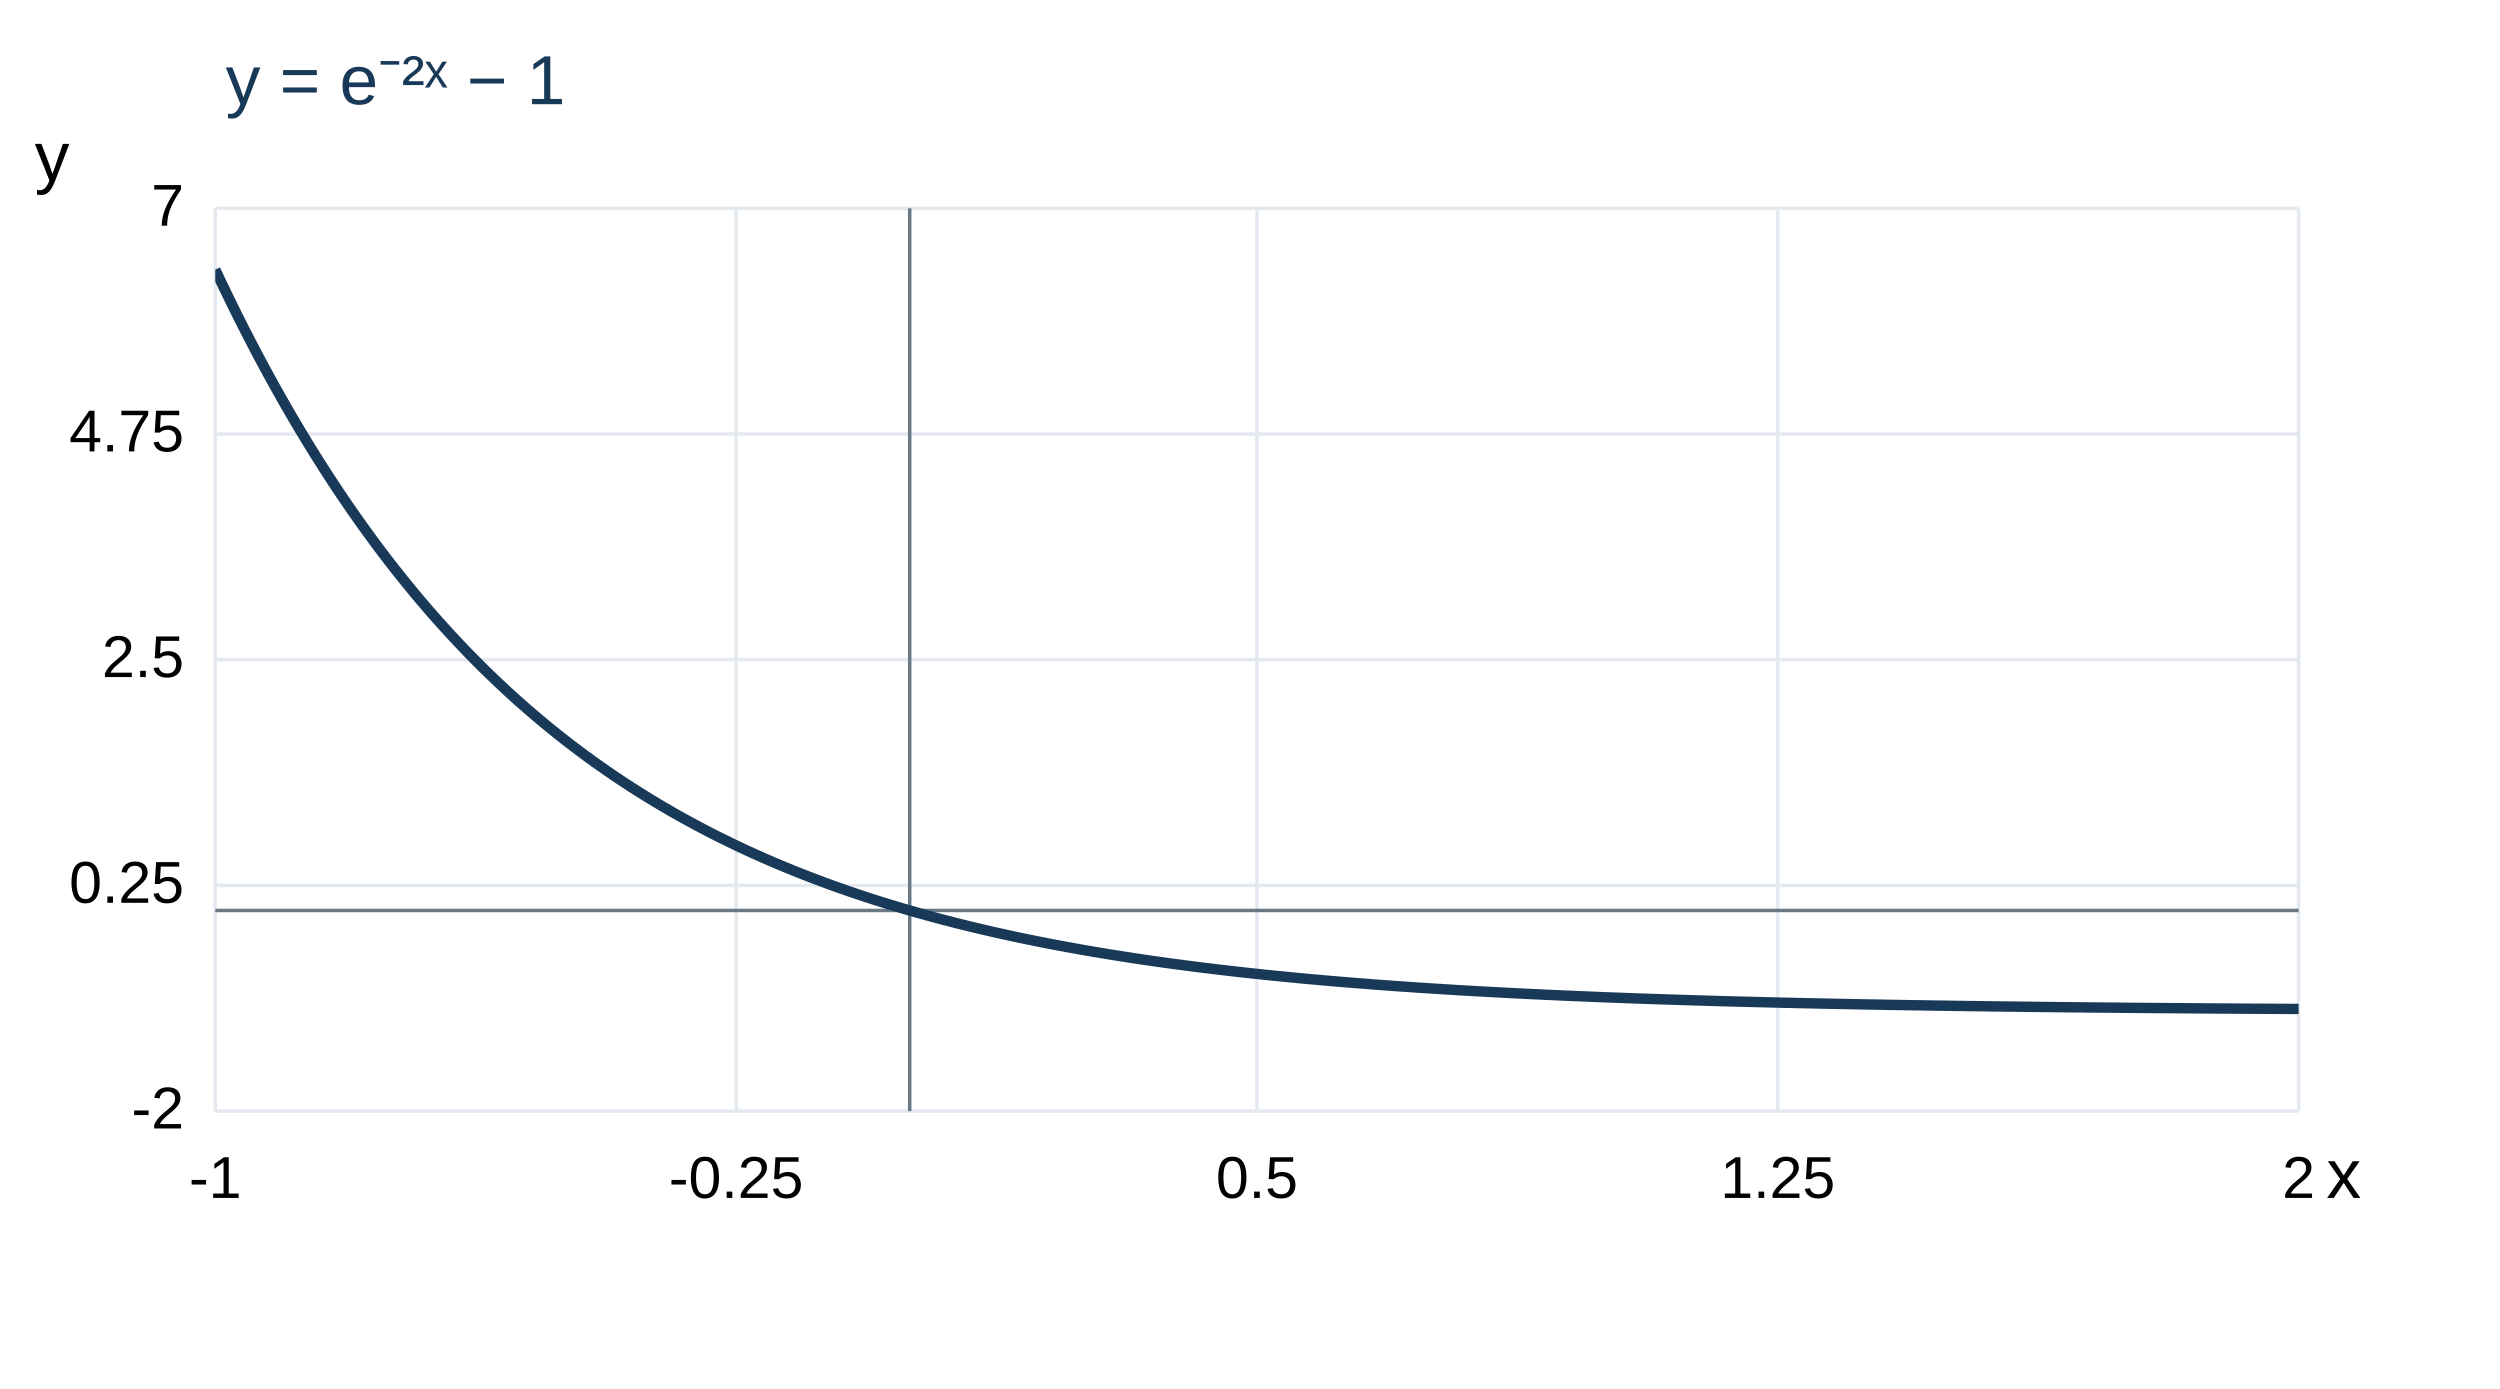
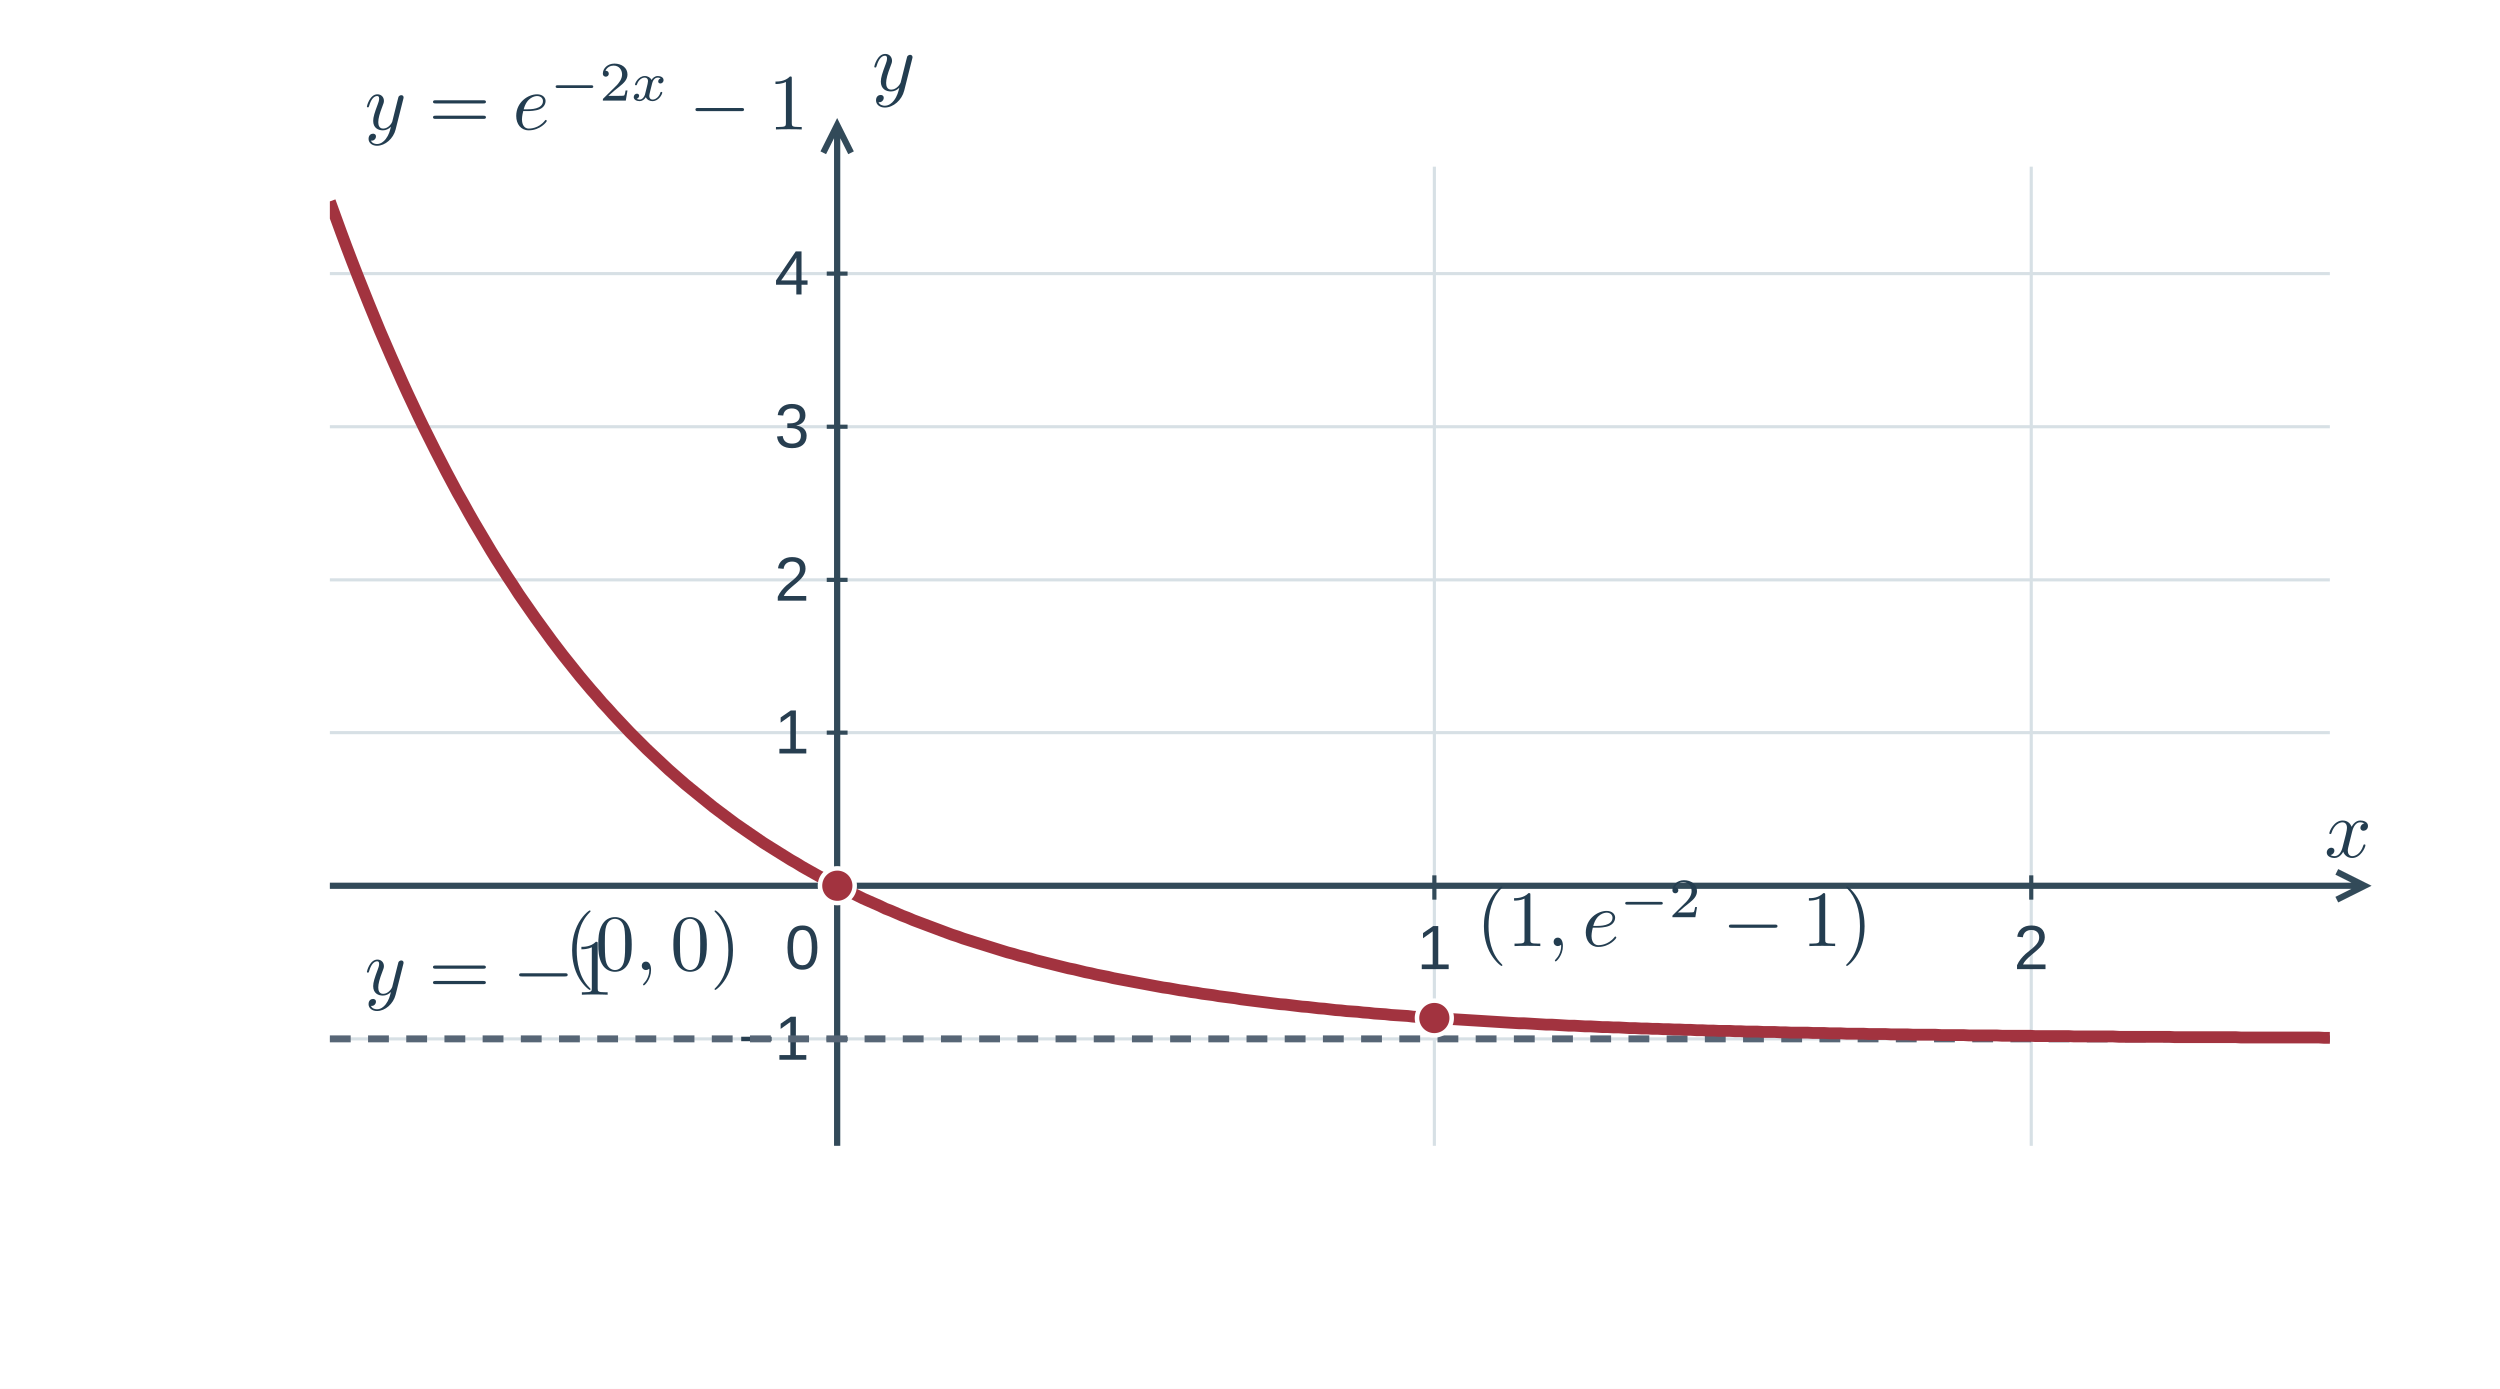
- <svg xmlns="http://www.w3.org/2000/svg" viewBox="0 0 720 400">
+ <svg xmlns="http://www.w3.org/2000/svg" xmlns:xlink="http://www.w3.org/1999/xlink" viewBox="0 0 720 400" role="img">
  <rect width="720" height="400" fill="white" />
  <defs>
    <clipPath id="plot">
-       <rect x="62" y="60" width="600" height="260" />
+       <rect x="95" y="48" width="576" height="282" />
    </clipPath>
  </defs>
-   <path d="M62.0 60 V320 M62 320.0 H662" stroke="#e4e9ef" />
-   <text x="62.0" y="345" text-anchor="middle" font-family="Arial" font-size="17">-1</text>
-   <text x="53" y="325.0" text-anchor="end" font-family="Arial" font-size="17">-2</text>
-   <path d="M212.0 60 V320 M62 255.0 H662" stroke="#e4e9ef" />
-   <text x="212.0" y="345" text-anchor="middle" font-family="Arial" font-size="17">-0.25</text>
-   <text x="53" y="260.0" text-anchor="end" font-family="Arial" font-size="17">0.25</text>
-   <path d="M362.0 60 V320 M62 190.0 H662" stroke="#e4e9ef" />
-   <text x="362.0" y="345" text-anchor="middle" font-family="Arial" font-size="17">0.5</text>
-   <text x="53" y="195.0" text-anchor="end" font-family="Arial" font-size="17">2.5</text>
-   <path d="M512.0 60 V320 M62 125.0 H662" stroke="#e4e9ef" />
-   <text x="512.0" y="345" text-anchor="middle" font-family="Arial" font-size="17">1.25</text>
-   <text x="53" y="130.0" text-anchor="end" font-family="Arial" font-size="17">4.75</text>
-   <path d="M662.0 60 V320 M62 60.0 H662" stroke="#e4e9ef" />
-   <text x="662.0" y="345" text-anchor="middle" font-family="Arial" font-size="17">2</text>
-   <text x="53" y="65.0" text-anchor="end" font-family="Arial" font-size="17">7</text>
+   <path d="M241.1 48V330" stroke="#d7e0e5" stroke-width="0.9" fill="none" />
+   <path d="M413.1 48V330" stroke="#d7e0e5" stroke-width="0.9" fill="none" />
+   <path d="M585.0 48V330" stroke="#d7e0e5" stroke-width="0.9" fill="none" />
+   <path d="M95 299.2H671" stroke="#d7e0e5" stroke-width="0.9" fill="none" />
+   <path d="M95 255.1H671" stroke="#d7e0e5" stroke-width="0.9" fill="none" />
+   <path d="M95 211.0H671" stroke="#d7e0e5" stroke-width="0.9" fill="none" />
+   <path d="M95 167.0H671" stroke="#d7e0e5" stroke-width="0.9" fill="none" />
+   <path d="M95 122.9H671" stroke="#d7e0e5" stroke-width="0.9" fill="none" />
+   <path d="M95 78.8H671" stroke="#d7e0e5" stroke-width="0.9" fill="none" />
+   <path d="M95 255.1H681m-8 -4 8 4 -8 4M241.1 330V36m-4 8 4 -8 4 8" stroke="#324a59" stroke-width="1.8" fill="none" />
+   <path d="M241.1 252.1v7" stroke="#324a59" stroke-width="1.2" fill="none" />
+   <text x="231.1" y="279.1" text-anchor="middle" font-family="Arial, sans-serif" font-size="18" fill="#273e50">0</text>
+   <path d="M413.1 252.1v7" stroke="#324a59" stroke-width="1.2" fill="none" />
+   <text x="413.1" y="279.1" text-anchor="middle" font-family="Arial, sans-serif" font-size="18" fill="#273e50">1</text>
+   <path d="M585.0 252.1v7" stroke="#324a59" stroke-width="1.2" fill="none" />
+   <text x="585.0" y="279.1" text-anchor="middle" font-family="Arial, sans-serif" font-size="18" fill="#273e50">2</text>
+   <path d="M238.1 299.2h6" stroke="#324a59" stroke-width="1.2" fill="none" />
+   <text x="233.1" y="305.2" text-anchor="end" font-family="Arial, sans-serif" font-size="18" fill="#273e50">−1</text>
+   <path d="M238.1 211.0h6" stroke="#324a59" stroke-width="1.2" fill="none" />
+   <text x="233.1" y="217.0" text-anchor="end" font-family="Arial, sans-serif" font-size="18" fill="#273e50">1</text>
+   <path d="M238.1 167.0h6" stroke="#324a59" stroke-width="1.2" fill="none" />
+   <text x="233.1" y="173.0" text-anchor="end" font-family="Arial, sans-serif" font-size="18" fill="#273e50">2</text>
+   <path d="M238.1 122.9h6" stroke="#324a59" stroke-width="1.2" fill="none" />
+   <text x="233.1" y="128.9" text-anchor="end" font-family="Arial, sans-serif" font-size="18" fill="#273e50">3</text>
+   <path d="M238.1 78.8h6" stroke="#324a59" stroke-width="1.2" fill="none" />
+   <text x="233.1" y="84.8" text-anchor="end" font-family="Arial, sans-serif" font-size="18" fill="#273e50">4</text>
+   <svg x="669.4" y="236.3" width="12.6" height="10.8" viewBox="76.712 58.361 5.25 4.513" fill="#233d50">
+     <defs>
+       <path id="m30-g2-120" d="M3.328-3.009C3.387-3.268 3.616-4.184 4.314-4.184C4.364-4.184 4.603-4.184 4.812-4.055C4.533-4.005 4.334-3.756 4.334-3.517C4.334-3.357 4.443-3.168 4.712-3.168C4.932-3.168 5.25-3.347 5.25-3.746C5.25-4.264 4.663-4.403 4.324-4.403C3.746-4.403 3.397-3.875 3.278-3.646C3.029-4.304 2.491-4.403 2.202-4.403C1.166-4.403 .598-3.118 .598-2.869C.598-2.77 .697-2.77 .717-2.77C.797-2.77 .827-2.79 .847-2.879C1.186-3.935 1.843-4.184 2.182-4.184C2.371-4.184 2.72-4.095 2.72-3.517C2.72-3.208 2.55-2.54 2.182-1.146C2.022-.528 1.674-.11 1.235-.11C1.176-.11 .946-.11 .737-.239C.986-.289 1.205-.498 1.205-.777C1.205-1.046 .986-1.126 .837-1.126C.538-1.126 .289-.867 .289-.548C.289-.09 .787 .11 1.225 .11C1.883 .11 2.242-.588 2.271-.648C2.391-.279 2.75 .11 3.347 .11C4.374 .11 4.941-1.176 4.941-1.425C4.941-1.524 4.852-1.524 4.822-1.524C4.732-1.524 4.712-1.484 4.692-1.415C4.364-.349 3.686-.11 3.367-.11C2.979-.11 2.819-.428 2.819-.767C2.819-.986 2.879-1.205 2.989-1.644L3.328-3.009Z" />
+     </defs>
+     <g id="m30-page1">
+       <use x="76.712" y="62.765" xlink:href="#m30-g2-120" />
+     </g>
+   </svg>
+   <svg x="251.1" y="15.5" width="11.7" height="15.5" viewBox="76.712 58.361 4.882 6.446" fill="#233d50">
+     <defs>
+       <path id="m31-g2-121" d="M4.842-3.796C4.882-3.935 4.882-3.955 4.882-4.025C4.882-4.204 4.742-4.294 4.593-4.294C4.493-4.294 4.334-4.234 4.244-4.085C4.224-4.035 4.144-3.726 4.105-3.547C4.035-3.288 3.965-3.019 3.905-2.75L3.457-.956C3.417-.807 2.989-.11 2.331-.11C1.823-.11 1.714-.548 1.714-.917C1.714-1.375 1.883-1.993 2.222-2.869C2.381-3.278 2.421-3.387 2.421-3.587C2.421-4.035 2.102-4.403 1.604-4.403C.658-4.403 .289-2.959 .289-2.869C.289-2.77 .389-2.77 .408-2.77C.508-2.77 .518-2.79 .568-2.949C.837-3.885 1.235-4.184 1.574-4.184C1.654-4.184 1.823-4.184 1.823-3.866C1.823-3.616 1.724-3.357 1.654-3.168C1.255-2.112 1.076-1.544 1.076-1.076C1.076-.189 1.704 .11 2.291 .11C2.68 .11 3.019-.06 3.298-.339C3.168 .179 3.049 .667 2.65 1.196C2.391 1.534 2.012 1.823 1.554 1.823C1.415 1.823 .966 1.793 .797 1.405C.956 1.405 1.086 1.405 1.225 1.285C1.325 1.196 1.425 1.066 1.425 .877C1.425 .568 1.156 .528 1.056 .528C.827 .528 .498 .687 .498 1.176C.498 1.674 .936 2.042 1.554 2.042C2.58 2.042 3.606 1.136 3.885 .01L4.842-3.796Z" />
+     </defs>
+     <g id="m31-page2">
+       <use x="76.712" y="62.765" xlink:href="#m31-g2-121" />
+     </g>
+   </svg>
  <g clip-path="url(#plot)">
-     <path d="M62 262.222 H662 M262.0 320 V60" stroke="#687985" />
-     <polyline points="62.00,77.65 63.20,80.20 64.40,82.71 65.60,85.20 66.80,87.65 68.00,90.08 69.20,92.48 70.40,94.85 71.60,97.19 72.80,99.50 74.00,101.79 75.20,104.05 76.40,106.28 77.60,108.48 78.80,110.66 80.00,112.81 81.20,114.94 82.40,117.04 83.60,119.12 84.80,121.17 86.00,123.20 87.20,125.20 88.40,127.18 89.60,129.13 90.80,131.07 92.00,132.97 93.20,134.86 94.40,136.72 95.60,138.57 96.80,140.39 98.00,142.18 99.20,143.96 100.40,145.72 101.60,147.45 102.80,149.16 104.00,150.86 105.20,152.53 106.40,154.18 107.60,155.82 108.80,157.43 110.00,159.02 111.20,160.60 112.40,162.16 113.60,163.70 114.80,165.21 116.00,166.72 117.20,168.20 118.40,169.67 119.60,171.12 120.80,172.55 122.00,173.96 123.20,175.36 124.40,176.74 125.60,178.10 126.80,179.45 128.00,180.78 129.20,182.10 130.40,183.40 131.60,184.68 132.80,185.95 134.00,187.21 135.20,188.45 136.40,189.67 137.60,190.88 138.80,192.08 140.00,193.26 141.20,194.43 142.40,195.58 143.60,196.72 144.80,197.84 146.00,198.96 147.20,200.06 148.40,201.14 149.60,202.22 150.80,203.28 152.00,204.32 153.20,205.36 154.40,206.38 155.60,207.39 156.80,208.39 158.00,209.38 159.20,210.35 160.40,211.32 161.60,212.27 162.80,213.21 164.00,214.14 165.20,215.06 166.40,215.96 167.60,216.86 168.80,217.75 170.00,218.62 171.20,219.49 172.40,220.34 173.60,221.18 174.80,222.02 176.00,222.84 177.20,223.66 178.40,224.46 179.60,225.26 180.80,226.04 182.00,226.82 183.20,227.58 184.40,228.34 185.60,229.09 186.80,229.83 188.00,230.56 189.20,231.28 190.40,232.00 191.60,232.70 192.80,233.40 194.00,234.09 195.20,234.77 196.40,235.44 197.60,236.10 198.80,236.76 200.00,237.41 201.20,238.05 202.40,238.68 203.60,239.31 204.80,239.93 206.00,240.54 207.20,241.14 208.40,241.74 209.60,242.32 210.80,242.91 212.00,243.48 213.20,244.05 214.40,244.61 215.60,245.17 216.80,245.71 218.00,246.26 219.20,246.79 220.40,247.32 221.60,247.84 222.80,248.36 224.00,248.87 225.20,249.37 226.40,249.87 227.60,250.36 228.80,250.85 230.00,251.33 231.20,251.80 232.40,252.27 233.60,252.73 234.80,253.19 236.00,253.64 237.20,254.09 238.40,254.53 239.60,254.97 240.80,255.40 242.00,255.83 243.20,256.25 244.40,256.66 245.60,257.07 246.80,257.48 248.00,257.88 249.20,258.28 250.40,258.67 251.60,259.06 252.80,259.44 254.00,259.82 255.20,260.19 256.40,260.56 257.60,260.92 258.80,261.28 260.00,261.64 261.20,261.99 262.40,262.34 263.60,262.68 264.80,263.02 266.00,263.35 267.20,263.69 268.40,264.01 269.60,264.34 270.80,264.66 272.00,264.97 273.20,265.28 274.40,265.59 275.60,265.90 276.80,266.20 278.00,266.49 279.20,266.79 280.40,267.08 281.60,267.36 282.80,267.65 284.00,267.93 285.20,268.20 286.40,268.48 287.60,268.75 288.80,269.01 290.00,269.28 291.20,269.54 292.40,269.80 293.60,270.05 294.80,270.30 296.00,270.55 297.20,270.79 298.40,271.04 299.60,271.28 300.80,271.51 302.00,271.75 303.20,271.98 304.40,272.21 305.60,272.43 306.80,272.65 308.00,272.87 309.20,273.09 310.40,273.31 311.60,273.52 312.80,273.73 314.00,273.94 315.20,274.14 316.40,274.34 317.60,274.54 318.80,274.74 320.00,274.94 321.20,275.13 322.40,275.32 323.60,275.51 324.80,275.69 326.00,275.88 327.20,276.06 328.40,276.24 329.60,276.42 330.80,276.59 332.00,276.77 333.20,276.94 334.40,277.11 335.60,277.27 336.80,277.44 338.00,277.60 339.20,277.76 340.40,277.92 341.60,278.08 342.80,278.23 344.00,278.39 345.20,278.54 346.40,278.69 347.60,278.84 348.80,278.98 350.00,279.13 351.20,279.27 352.40,279.41 353.60,279.55 354.80,279.69 356.00,279.83 357.20,279.96 358.40,280.09 359.60,280.23 360.80,280.36 362.00,280.48 363.20,280.61 364.40,280.74 365.60,280.86 366.80,280.98 368.00,281.10 369.20,281.22 370.40,281.34 371.60,281.46 372.80,281.57 374.00,281.69 375.20,281.80 376.40,281.91 377.60,282.02 378.80,282.13 380.00,282.23 381.20,282.34 382.40,282.44 383.60,282.55 384.80,282.65 386.00,282.75 387.20,282.85 388.40,282.95 389.60,283.05 390.80,283.14 392.00,283.24 393.20,283.33 394.40,283.42 395.60,283.52 396.80,283.61 398.00,283.70 399.20,283.78 400.40,283.87 401.60,283.96 402.80,284.04 404.00,284.13 405.20,284.21 406.40,284.29 407.60,284.38 408.80,284.46 410.00,284.53 411.20,284.61 412.40,284.69 413.60,284.77 414.80,284.84 416.00,284.92 417.20,284.99 418.40,285.06 419.60,285.14 420.80,285.21 422.00,285.28 423.20,285.35 424.40,285.42 425.60,285.48 426.80,285.55 428.00,285.62 429.20,285.68 430.40,285.75 431.60,285.81 432.80,285.88 434.00,285.94 435.20,286.00 436.40,286.06 437.60,286.12 438.80,286.18 440.00,286.24 441.20,286.30 442.40,286.35 443.60,286.41 444.80,286.47 446.00,286.52 447.20,286.58 448.40,286.63 449.60,286.69 450.80,286.74 452.00,286.79 453.20,286.84 454.40,286.89 455.60,286.94 456.80,286.99 458.00,287.04 459.20,287.09 460.40,287.14 461.60,287.19 462.80,287.23 464.00,287.28 465.20,287.32 466.40,287.37 467.60,287.41 468.80,287.46 470.00,287.50 471.20,287.55 472.40,287.59 473.60,287.63 474.80,287.67 476.00,287.71 477.20,287.75 478.40,287.79 479.60,287.83 480.80,287.87 482.00,287.91 483.20,287.95 484.40,287.99 485.60,288.02 486.80,288.06 488.00,288.10 489.20,288.13 490.40,288.17 491.60,288.20 492.80,288.24 494.00,288.27 495.20,288.31 496.40,288.34 497.60,288.37 498.80,288.41 500.00,288.44 501.20,288.47 502.40,288.50 503.60,288.53 504.80,288.56 506.00,288.59 507.20,288.62 508.40,288.65 509.60,288.68 510.80,288.71 512.00,288.74 513.20,288.77 514.40,288.80 515.60,288.82 516.80,288.85 518.00,288.88 519.20,288.90 520.40,288.93 521.60,288.96 522.80,288.98 524.00,289.01 525.20,289.03 526.40,289.06 527.60,289.08 528.80,289.11 530.00,289.13 531.20,289.15 532.40,289.18 533.60,289.20 534.80,289.22 536.00,289.25 537.20,289.27 538.40,289.29 539.60,289.31 540.80,289.33 542.00,289.35 543.20,289.38 544.40,289.40 545.60,289.42 546.80,289.44 548.00,289.46 549.20,289.48 550.40,289.50 551.60,289.52 552.80,289.53 554.00,289.55 555.20,289.57 556.40,289.59 557.60,289.61 558.80,289.63 560.00,289.64 561.20,289.66 562.40,289.68 563.60,289.70 564.80,289.71 566.00,289.73 567.20,289.75 568.40,289.76 569.60,289.78 570.80,289.79 572.00,289.81 573.20,289.83 574.40,289.84 575.60,289.86 576.80,289.87 578.00,289.89 579.20,289.90 580.40,289.91 581.60,289.93 582.80,289.94 584.00,289.96 585.20,289.97 586.40,289.98 587.60,290.00 588.80,290.01 590.00,290.02 591.20,290.04 592.40,290.05 593.60,290.06 594.80,290.08 596.00,290.09 597.20,290.10 598.40,290.11 599.60,290.12 600.80,290.14 602.00,290.15 603.20,290.16 604.40,290.17 605.60,290.18 606.80,290.19 608.00,290.20 609.20,290.21 610.40,290.22 611.60,290.24 612.80,290.25 614.00,290.26 615.20,290.27 616.40,290.28 617.60,290.29 618.80,290.30 620.00,290.31 621.20,290.32 622.40,290.32 623.60,290.33 624.80,290.34 626.00,290.35 627.20,290.36 628.40,290.37 629.60,290.38 630.80,290.39 632.00,290.40 633.20,290.41 634.40,290.41 635.60,290.42 636.80,290.43 638.00,290.44 639.20,290.45 640.40,290.45 641.60,290.46 642.80,290.47 644.00,290.48 645.20,290.49 646.40,290.49 647.60,290.50 648.80,290.51 650.00,290.51 651.20,290.52 652.40,290.53 653.60,290.54 654.80,290.54 656.00,290.55 657.20,290.56 658.40,290.56 659.60,290.57 660.80,290.58 662.00,290.58" fill="none" stroke="#183957" stroke-width="3" />
+     <path d="M95 299.2H671" stroke="#576676" stroke-width="2" fill="none" stroke-dasharray="6 5" />
+     <path d="M95.0 58.0 L96.6 62.4 L98.2 66.8 L99.8 71.1 L101.4 75.3 L103.0 79.4 L104.6 83.4 L106.2 87.4 L107.8 91.3 L109.4 95.2 L111.0 98.9 L112.6 102.6 L114.2 106.2 L115.8 109.8 L117.4 113.3 L119.0 116.7 L120.6 120.1 L122.2 123.4 L123.8 126.6 L125.4 129.8 L127.0 132.9 L128.6 136.0 L130.2 139.0 L131.8 142.0 L133.4 144.8 L135.0 147.7 L136.6 150.5 L138.2 153.2 L139.8 155.9 L141.4 158.6 L143.0 161.2 L144.6 163.7 L146.2 166.2 L147.8 168.6 L149.4 171.1 L151.0 173.4 L152.6 175.7 L154.2 178.0 L155.8 180.2 L157.4 182.4 L159.0 184.6 L160.6 186.7 L162.2 188.8 L163.8 190.8 L165.4 192.8 L167.0 194.8 L168.6 196.7 L170.2 198.6 L171.8 200.4 L173.4 202.3 L175.0 204.0 L176.6 205.8 L178.2 207.5 L179.8 209.2 L181.4 210.9 L183.0 212.5 L184.6 214.1 L186.2 215.7 L187.8 217.2 L189.4 218.7 L191.0 220.2 L192.6 221.7 L194.2 223.1 L195.8 224.5 L197.4 225.9 L199.0 227.2 L200.6 228.5 L202.2 229.8 L203.8 231.1 L205.4 232.4 L207.0 233.6 L208.6 234.8 L210.2 236.0 L211.8 237.2 L213.4 238.3 L215.0 239.4 L216.6 240.5 L218.2 241.6 L219.8 242.7 L221.4 243.7 L223.0 244.7 L224.6 245.7 L226.2 246.7 L227.8 247.7 L229.4 248.6 L231.0 249.6 L232.6 250.5 L234.2 251.4 L235.8 252.3 L237.4 253.1 L239.0 254.0 L240.6 254.8 L242.2 255.6 L243.8 256.4 L245.4 257.2 L247.0 258.0 L248.6 258.8 L250.2 259.5 L251.8 260.2 L253.4 260.9 L255.0 261.7 L256.6 262.3 L258.2 263.0 L259.8 263.7 L261.4 264.3 L263.0 265.0 L264.6 265.6 L266.2 266.2 L267.8 266.8 L269.4 267.4 L271.0 268.0 L272.6 268.6 L274.2 269.2 L275.8 269.7 L277.4 270.3 L279.0 270.8 L280.6 271.3 L282.2 271.8 L283.8 272.3 L285.4 272.8 L287.0 273.3 L288.6 273.8 L290.2 274.3 L291.8 274.7 L293.4 275.2 L295.0 275.6 L296.6 276.0 L298.2 276.5 L299.8 276.9 L301.4 277.3 L303.0 277.7 L304.6 278.1 L306.2 278.5 L307.8 278.9 L309.4 279.2 L311.0 279.6 L312.6 280.0 L314.2 280.3 L315.8 280.7 L317.4 281.0 L319.0 281.3 L320.6 281.7 L322.2 282.0 L323.8 282.3 L325.4 282.6 L327.0 282.9 L328.6 283.2 L330.2 283.5 L331.8 283.8 L333.4 284.1 L335.0 284.4 L336.6 284.6 L338.2 284.9 L339.8 285.2 L341.4 285.4 L343.0 285.7 L344.6 285.9 L346.2 286.2 L347.8 286.4 L349.4 286.6 L351.0 286.9 L352.6 287.1 L354.2 287.3 L355.8 287.5 L357.4 287.8 L359.0 288.0 L360.6 288.2 L362.2 288.4 L363.8 288.6 L365.4 288.8 L367.0 289.0 L368.6 289.2 L370.2 289.3 L371.8 289.5 L373.4 289.7 L375.0 289.9 L376.6 290.0 L378.2 290.2 L379.8 290.4 L381.4 290.5 L383.0 290.7 L384.6 290.9 L386.2 291.0 L387.8 291.2 L389.4 291.3 L391.0 291.4 L392.6 291.6 L394.2 291.7 L395.8 291.9 L397.4 292.0 L399.0 292.1 L400.6 292.3 L402.2 292.4 L403.8 292.5 L405.4 292.6 L407.0 292.8 L408.6 292.9 L410.2 293.0 L411.8 293.1 L413.4 293.2 L415.0 293.3 L416.6 293.4 L418.2 293.5 L419.8 293.6 L421.4 293.7 L423.0 293.8 L424.6 293.9 L426.2 294.0 L427.8 294.1 L429.4 294.2 L431.0 294.3 L432.6 294.4 L434.2 294.5 L435.8 294.6 L437.4 294.7 L439.0 294.7 L440.6 294.8 L442.2 294.9 L443.8 295.0 L445.4 295.1 L447.0 295.1 L448.6 295.2 L450.2 295.3 L451.8 295.4 L453.4 295.4 L455.0 295.5 L456.6 295.6 L458.2 295.6 L459.8 295.7 L461.4 295.8 L463.0 295.8 L464.6 295.9 L466.2 295.9 L467.8 296.0 L469.4 296.1 L471.0 296.1 L472.6 296.2 L474.2 296.2 L475.8 296.3 L477.4 296.3 L479.0 296.4 L480.6 296.4 L482.2 296.5 L483.8 296.5 L485.4 296.6 L487.0 296.6 L488.6 296.7 L490.2 296.7 L491.8 296.8 L493.4 296.8 L495.0 296.9 L496.6 296.9 L498.2 296.9 L499.8 297.0 L501.4 297.0 L503.0 297.1 L504.6 297.1 L506.2 297.1 L507.8 297.2 L509.4 297.2 L511.0 297.2 L512.6 297.3 L514.2 297.3 L515.8 297.4 L517.4 297.4 L519.0 297.4 L520.6 297.4 L522.2 297.5 L523.8 297.5 L525.4 297.5 L527.0 297.6 L528.6 297.6 L530.2 297.6 L531.8 297.7 L533.4 297.7 L535.0 297.7 L536.6 297.7 L538.2 297.8 L539.8 297.8 L541.4 297.8 L543.0 297.8 L544.6 297.9 L546.2 297.9 L547.8 297.9 L549.4 297.9 L551.0 298.0 L552.6 298.0 L554.2 298.0 L555.8 298.0 L557.4 298.0 L559.0 298.1 L560.6 298.1 L562.2 298.1 L563.8 298.1 L565.4 298.1 L567.0 298.2 L568.6 298.2 L570.2 298.2 L571.8 298.2 L573.4 298.2 L575.0 298.2 L576.6 298.3 L578.2 298.3 L579.8 298.3 L581.4 298.3 L583.0 298.3 L584.6 298.3 L586.2 298.4 L587.8 298.4 L589.4 298.4 L591.0 298.4 L592.6 298.4 L594.2 298.4 L595.8 298.4 L597.4 298.5 L599.0 298.5 L600.6 298.5 L602.2 298.5 L603.8 298.5 L605.4 298.5 L607.0 298.5 L608.6 298.5 L610.2 298.6 L611.8 298.6 L613.4 298.6 L615.0 298.6 L616.6 298.6 L618.2 298.6 L619.8 298.6 L621.4 298.6 L623.0 298.6 L624.6 298.6 L626.2 298.7 L627.8 298.7 L629.4 298.7 L631.0 298.7 L632.6 298.7 L634.2 298.7 L635.8 298.7 L637.4 298.7 L639.0 298.7 L640.6 298.7 L642.2 298.7 L643.8 298.7 L645.4 298.8 L647.0 298.8 L648.6 298.8 L650.2 298.8 L651.8 298.8 L653.4 298.8 L655.0 298.8 L656.6 298.8 L658.2 298.8 L659.8 298.8 L661.4 298.8 L663.0 298.8 L664.6 298.8 L666.2 298.8 L667.8 298.8 L669.4 298.9 L671.0 298.9" stroke="#a2333f" stroke-width="3.4" fill="none" />
  </g>
-   <text x="65" y="30" font-family="Arial" font-size="20" fill="#183957">y = e⁻²ˣ − 1</text>
-   <text x="670" y="345" font-family="Arial" font-size="20">x</text>
-   <text x="10" y="52" font-family="Arial" font-size="20">y</text>
+   <circle cx="241.15" cy="255.09" r="5" fill="#a2333f" stroke="white" stroke-width="1.3" />
+   <circle cx="413.09" cy="293.19" r="5" fill="#a2333f" stroke="white" stroke-width="1.3" />
+   <svg x="162.5" y="262.2" width="48.6" height="22.9" viewBox="76.712 55.293 21.144 9.963" fill="#233d50">
+     <defs>
+       <path id="m38-g2-59" d="M2.022-.01C2.022-.667 1.773-1.056 1.385-1.056C1.056-1.056 .857-.807 .857-.528C.857-.259 1.056 0 1.385 0C1.504 0 1.634-.04 1.733-.13C1.763-.149 1.773-.159 1.783-.159S1.803-.149 1.803-.01C1.803 .727 1.455 1.325 1.126 1.654C1.016 1.763 1.016 1.783 1.016 1.813C1.016 1.883 1.066 1.923 1.116 1.923C1.225 1.923 2.022 1.156 2.022-.01Z" />
+       <path id="m38-g4-40" d="M3.298 2.391C3.298 2.361 3.298 2.341 3.128 2.172C1.883 .917 1.564-.966 1.564-2.491C1.564-4.224 1.943-5.958 3.168-7.203C3.298-7.323 3.298-7.342 3.298-7.372C3.298-7.442 3.258-7.472 3.198-7.472C3.098-7.472 2.202-6.795 1.614-5.529C1.106-4.433 .986-3.328 .986-2.491C.986-1.714 1.096-.508 1.644 .618C2.242 1.843 3.098 2.491 3.198 2.491C3.258 2.491 3.298 2.461 3.298 2.391Z" />
+       <path id="m38-g4-41" d="M2.879-2.491C2.879-3.268 2.77-4.473 2.222-5.599C1.624-6.824 .767-7.472 .667-7.472C.608-7.472 .568-7.432 .568-7.372C.568-7.342 .568-7.323 .757-7.143C1.733-6.157 2.301-4.573 2.301-2.491C2.301-.787 1.933 .966 .697 2.222C.568 2.341 .568 2.361 .568 2.391C.568 2.451 .608 2.491 .667 2.491C.767 2.491 1.664 1.813 2.252 .548C2.76-.548 2.879-1.654 2.879-2.491Z" />
+       <path id="m38-g4-48" d="M4.583-3.188C4.583-3.985 4.533-4.782 4.184-5.519C3.726-6.476 2.909-6.635 2.491-6.635C1.893-6.635 1.166-6.376 .757-5.45C.438-4.762 .389-3.985 .389-3.188C.389-2.441 .428-1.544 .837-.787C1.265 .02 1.993 .219 2.481 .219C3.019 .219 3.776 .01 4.214-.936C4.533-1.624 4.583-2.401 4.583-3.188ZM2.481 0C2.092 0 1.504-.249 1.325-1.205C1.215-1.803 1.215-2.72 1.215-3.308C1.215-3.945 1.215-4.603 1.295-5.141C1.484-6.326 2.232-6.416 2.481-6.416C2.809-6.416 3.467-6.237 3.656-5.25C3.756-4.692 3.756-3.935 3.756-3.308C3.756-2.56 3.756-1.883 3.646-1.245C3.497-.299 2.929 0 2.481 0Z" />
+     </defs>
+     <g id="m38-page18">
+       <use x="76.712" y="62.765" xlink:href="#m38-g4-40" />
+       <use x="80.587" y="62.765" xlink:href="#m38-g4-48" />
+       <use x="85.568" y="62.765" xlink:href="#m38-g2-59" />
+       <use x="89.996" y="62.765" xlink:href="#m38-g4-48" />
+       <use x="94.977" y="62.765" xlink:href="#m38-g4-41" />
+     </g>
+   </svg>
+   <svg x="425.1" y="253.5" width="111.9" height="24.7" viewBox="76.712 54.519 48.655 10.737" fill="#233d50">
+     <defs>
+       <path id="m39-g0-0" d="M6.565-2.291C6.735-2.291 6.914-2.291 6.914-2.491S6.735-2.69 6.565-2.69H1.176C1.006-2.69 .827-2.69 .827-2.491S1.006-2.291 1.176-2.291H6.565Z" />
+       <path id="m39-g5-50" d="M3.522-1.269H3.285C3.264-1.116 3.194-.704 3.103-.635C3.048-.593 2.511-.593 2.413-.593H1.13C1.862-1.241 2.106-1.437 2.525-1.764C3.041-2.176 3.522-2.608 3.522-3.271C3.522-4.115 2.783-4.631 1.89-4.631C1.025-4.631 .439-4.024 .439-3.382C.439-3.027 .739-2.992 .809-2.992C.976-2.992 1.179-3.11 1.179-3.361C1.179-3.487 1.13-3.731 .767-3.731C.983-4.226 1.458-4.38 1.785-4.38C2.483-4.38 2.845-3.836 2.845-3.271C2.845-2.664 2.413-2.183 2.19-1.932L.509-.272C.439-.209 .439-.195 .439 0H3.313L3.522-1.269Z" />
+       <path id="m39-g2-59" d="M2.022-.01C2.022-.667 1.773-1.056 1.385-1.056C1.056-1.056 .857-.807 .857-.528C.857-.259 1.056 0 1.385 0C1.504 0 1.634-.04 1.733-.13C1.763-.149 1.773-.159 1.783-.159S1.803-.149 1.803-.01C1.803 .727 1.455 1.325 1.126 1.654C1.016 1.763 1.016 1.783 1.016 1.813C1.016 1.883 1.066 1.923 1.116 1.923C1.225 1.923 2.022 1.156 2.022-.01Z" />
+       <path id="m39-g2-101" d="M1.863-2.301C2.152-2.301 2.889-2.321 3.387-2.531C4.085-2.829 4.134-3.417 4.134-3.557C4.134-3.995 3.756-4.403 3.068-4.403C1.963-4.403 .458-3.437 .458-1.694C.458-.677 1.046 .11 2.022 .11C3.447 .11 4.284-.946 4.284-1.066C4.284-1.126 4.224-1.196 4.164-1.196C4.115-1.196 4.095-1.176 4.035-1.096C3.248-.11 2.162-.11 2.042-.11C1.265-.11 1.176-.946 1.176-1.265C1.176-1.385 1.186-1.694 1.335-2.301H1.863ZM1.395-2.521C1.783-4.035 2.809-4.184 3.068-4.184C3.537-4.184 3.806-3.895 3.806-3.557C3.806-2.521 2.212-2.521 1.803-2.521H1.395Z" />
+       <path id="m39-g1-0" d="M5.189-1.576C5.3-1.576 5.467-1.576 5.467-1.743C5.467-1.918 5.307-1.918 5.189-1.918H1.032C.921-1.918 .753-1.918 .753-1.75C.753-1.576 .914-1.576 1.032-1.576H5.189Z" />
+       <path id="m39-g4-40" d="M3.298 2.391C3.298 2.361 3.298 2.341 3.128 2.172C1.883 .917 1.564-.966 1.564-2.491C1.564-4.224 1.943-5.958 3.168-7.203C3.298-7.323 3.298-7.342 3.298-7.372C3.298-7.442 3.258-7.472 3.198-7.472C3.098-7.472 2.202-6.795 1.614-5.529C1.106-4.433 .986-3.328 .986-2.491C.986-1.714 1.096-.508 1.644 .618C2.242 1.843 3.098 2.491 3.198 2.491C3.258 2.491 3.298 2.461 3.298 2.391Z" />
+       <path id="m39-g4-41" d="M2.879-2.491C2.879-3.268 2.77-4.473 2.222-5.599C1.624-6.824 .767-7.472 .667-7.472C.608-7.472 .568-7.432 .568-7.372C.568-7.342 .568-7.323 .757-7.143C1.733-6.157 2.301-4.573 2.301-2.491C2.301-.787 1.933 .966 .697 2.222C.568 2.341 .568 2.361 .568 2.391C.568 2.451 .608 2.491 .667 2.491C.767 2.491 1.664 1.813 2.252 .548C2.76-.548 2.879-1.654 2.879-2.491Z" />
+       <path id="m39-g4-49" d="M2.929-6.376C2.929-6.615 2.929-6.635 2.7-6.635C2.082-5.998 1.205-5.998 .887-5.998V-5.689C1.086-5.689 1.674-5.689 2.192-5.948V-.787C2.192-.428 2.162-.309 1.265-.309H.946V0C1.295-.03 2.162-.03 2.56-.03S3.826-.03 4.174 0V-.309H3.856C2.959-.309 2.929-.418 2.929-.787V-6.376Z" />
+     </defs>
+     <g id="m39-page19">
+       <use x="76.712" y="62.765" xlink:href="#m39-g4-40" />
+       <use x="80.587" y="62.765" xlink:href="#m39-g4-49" />
+       <use x="85.568" y="62.765" xlink:href="#m39-g2-59" />
+       <use x="89.996" y="62.765" xlink:href="#m39-g2-101" />
+       <use x="94.635" y="59.149" xlink:href="#m39-g1-0" />
+       <use x="100.861" y="59.149" xlink:href="#m39-g5-50" />
+       <use x="107.545" y="62.765" xlink:href="#m39-g0-0" />
+       <use x="117.507" y="62.765" xlink:href="#m39-g4-49" />
+       <use x="122.489" y="62.765" xlink:href="#m39-g4-41" />
+     </g>
+   </svg>
+   <svg x="105.0" y="18.3" width="125.9" height="23.7" viewBox="76.712 54.519 54.729 10.288" fill="#233d50">
+     <defs>
+       <path id="m40-g3-120" d="M1.736-.739C1.667-.502 1.437-.126 1.081-.126C1.06-.126 .851-.126 .704-.223C.99-.314 1.011-.565 1.011-.607C1.011-.76 .893-.865 .732-.865C.537-.865 .335-.697 .335-.439C.335-.091 .725 .07 1.067 .07C1.388 .07 1.674-.133 1.848-.425C2.015-.056 2.399 .07 2.678 .07C3.48 .07 3.905-.802 3.905-.997C3.905-1.088 3.815-1.088 3.794-1.088C3.696-1.088 3.689-1.053 3.661-.969C3.515-.488 3.096-.126 2.706-.126C2.427-.126 2.28-.314 2.28-.579C2.28-.76 2.448-1.395 2.643-2.169C2.783-2.706 3.096-2.88 3.327-2.88C3.34-2.88 3.557-2.88 3.703-2.783C3.48-2.72 3.396-2.525 3.396-2.399C3.396-2.246 3.515-2.141 3.675-2.141S4.066-2.273 4.066-2.566C4.066-2.957 3.619-3.075 3.34-3.075C2.992-3.075 2.713-2.845 2.559-2.58C2.434-2.866 2.113-3.075 1.723-3.075C.941-3.075 .495-2.218 .495-2.008C.495-1.918 .593-1.918 .614-1.918C.704-1.918 .711-1.946 .746-2.036C.921-2.58 1.36-2.88 1.702-2.88C1.932-2.88 2.12-2.755 2.12-2.42C2.12-2.28 2.036-1.932 1.974-1.695L1.736-.739Z" />
+       <path id="m40-g5-50" d="M3.522-1.269H3.285C3.264-1.116 3.194-.704 3.103-.635C3.048-.593 2.511-.593 2.413-.593H1.13C1.862-1.241 2.106-1.437 2.525-1.764C3.041-2.176 3.522-2.608 3.522-3.271C3.522-4.115 2.783-4.631 1.89-4.631C1.025-4.631 .439-4.024 .439-3.382C.439-3.027 .739-2.992 .809-2.992C.976-2.992 1.179-3.11 1.179-3.361C1.179-3.487 1.13-3.731 .767-3.731C.983-4.226 1.458-4.38 1.785-4.38C2.483-4.38 2.845-3.836 2.845-3.271C2.845-2.664 2.413-2.183 2.19-1.932L.509-.272C.439-.209 .439-.195 .439 0H3.313L3.522-1.269Z" />
+       <path id="m40-g1-0" d="M5.189-1.576C5.3-1.576 5.467-1.576 5.467-1.743C5.467-1.918 5.307-1.918 5.189-1.918H1.032C.921-1.918 .753-1.918 .753-1.75C.753-1.576 .914-1.576 1.032-1.576H5.189Z" />
+       <path id="m40-g0-0" d="M6.565-2.291C6.735-2.291 6.914-2.291 6.914-2.491S6.735-2.69 6.565-2.69H1.176C1.006-2.69 .827-2.69 .827-2.491S1.006-2.291 1.176-2.291H6.565Z" />
+       <path id="m40-g4-49" d="M2.929-6.376C2.929-6.615 2.929-6.635 2.7-6.635C2.082-5.998 1.205-5.998 .887-5.998V-5.689C1.086-5.689 1.674-5.689 2.192-5.948V-.787C2.192-.428 2.162-.309 1.265-.309H.946V0C1.295-.03 2.162-.03 2.56-.03S3.826-.03 4.174 0V-.309H3.856C2.959-.309 2.929-.418 2.929-.787V-6.376Z" />
+       <path id="m40-g4-61" d="M6.844-3.258C6.994-3.258 7.183-3.258 7.183-3.457S6.994-3.656 6.854-3.656H.887C.747-3.656 .558-3.656 .558-3.457S.747-3.258 .897-3.258H6.844ZM6.854-1.325C6.994-1.325 7.183-1.325 7.183-1.524S6.994-1.724 6.844-1.724H.897C.747-1.724 .558-1.724 .558-1.524S.747-1.325 .887-1.325H6.854Z" />
+       <path id="m40-g2-101" d="M1.863-2.301C2.152-2.301 2.889-2.321 3.387-2.531C4.085-2.829 4.134-3.417 4.134-3.557C4.134-3.995 3.756-4.403 3.068-4.403C1.963-4.403 .458-3.437 .458-1.694C.458-.677 1.046 .11 2.022 .11C3.447 .11 4.284-.946 4.284-1.066C4.284-1.126 4.224-1.196 4.164-1.196C4.115-1.196 4.095-1.176 4.035-1.096C3.248-.11 2.162-.11 2.042-.11C1.265-.11 1.176-.946 1.176-1.265C1.176-1.385 1.186-1.694 1.335-2.301H1.863ZM1.395-2.521C1.783-4.035 2.809-4.184 3.068-4.184C3.537-4.184 3.806-3.895 3.806-3.557C3.806-2.521 2.212-2.521 1.803-2.521H1.395Z" />
+       <path id="m40-g2-121" d="M4.842-3.796C4.882-3.935 4.882-3.955 4.882-4.025C4.882-4.204 4.742-4.294 4.593-4.294C4.493-4.294 4.334-4.234 4.244-4.085C4.224-4.035 4.144-3.726 4.105-3.547C4.035-3.288 3.965-3.019 3.905-2.75L3.457-.956C3.417-.807 2.989-.11 2.331-.11C1.823-.11 1.714-.548 1.714-.917C1.714-1.375 1.883-1.993 2.222-2.869C2.381-3.278 2.421-3.387 2.421-3.587C2.421-4.035 2.102-4.403 1.604-4.403C.658-4.403 .289-2.959 .289-2.869C.289-2.77 .389-2.77 .408-2.77C.508-2.77 .518-2.79 .568-2.949C.837-3.885 1.235-4.184 1.574-4.184C1.654-4.184 1.823-4.184 1.823-3.866C1.823-3.616 1.724-3.357 1.654-3.168C1.255-2.112 1.076-1.544 1.076-1.076C1.076-.189 1.704 .11 2.291 .11C2.68 .11 3.019-.06 3.298-.339C3.168 .179 3.049 .667 2.65 1.196C2.391 1.534 2.012 1.823 1.554 1.823C1.415 1.823 .966 1.793 .797 1.405C.956 1.405 1.086 1.405 1.225 1.285C1.325 1.196 1.425 1.066 1.425 .877C1.425 .568 1.156 .528 1.056 .528C.827 .528 .498 .687 .498 1.176C.498 1.674 .936 2.042 1.554 2.042C2.58 2.042 3.606 1.136 3.885 .01L4.842-3.796Z" />
+     </defs>
+     <g id="m40-page20">
+       <use x="76.712" y="62.765" xlink:href="#m40-g2-121" />
+       <use x="84.722" y="62.765" xlink:href="#m40-g4-61" />
+       <use x="95.238" y="62.765" xlink:href="#m40-g2-101" />
+       <use x="99.877" y="59.149" xlink:href="#m40-g1-0" />
+       <use x="106.103" y="59.149" xlink:href="#m40-g5-50" />
+       <use x="110.074" y="59.149" xlink:href="#m40-g3-120" />
+       <use x="117.304" y="62.765" xlink:href="#m40-g0-0" />
+       <use x="127.267" y="62.765" xlink:href="#m40-g4-49" />
+     </g>
+   </svg>
+   <svg x="105.0" y="271.2" width="70.0" height="20.0" viewBox="76.712 56.13 30.448 8.677" fill="#233d50">
+     <defs>
+       <path id="m41-g0-0" d="M6.565-2.291C6.735-2.291 6.914-2.291 6.914-2.491S6.735-2.69 6.565-2.69H1.176C1.006-2.69 .827-2.69 .827-2.491S1.006-2.291 1.176-2.291H6.565Z" />
+       <path id="m41-g4-49" d="M2.929-6.376C2.929-6.615 2.929-6.635 2.7-6.635C2.082-5.998 1.205-5.998 .887-5.998V-5.689C1.086-5.689 1.674-5.689 2.192-5.948V-.787C2.192-.428 2.162-.309 1.265-.309H.946V0C1.295-.03 2.162-.03 2.56-.03S3.826-.03 4.174 0V-.309H3.856C2.959-.309 2.929-.418 2.929-.787V-6.376Z" />
+       <path id="m41-g4-61" d="M6.844-3.258C6.994-3.258 7.183-3.258 7.183-3.457S6.994-3.656 6.854-3.656H.887C.747-3.656 .558-3.656 .558-3.457S.747-3.258 .897-3.258H6.844ZM6.854-1.325C6.994-1.325 7.183-1.325 7.183-1.524S6.994-1.724 6.844-1.724H.897C.747-1.724 .558-1.724 .558-1.524S.747-1.325 .887-1.325H6.854Z" />
+       <path id="m41-g2-121" d="M4.842-3.796C4.882-3.935 4.882-3.955 4.882-4.025C4.882-4.204 4.742-4.294 4.593-4.294C4.493-4.294 4.334-4.234 4.244-4.085C4.224-4.035 4.144-3.726 4.105-3.547C4.035-3.288 3.965-3.019 3.905-2.75L3.457-.956C3.417-.807 2.989-.11 2.331-.11C1.823-.11 1.714-.548 1.714-.917C1.714-1.375 1.883-1.993 2.222-2.869C2.381-3.278 2.421-3.387 2.421-3.587C2.421-4.035 2.102-4.403 1.604-4.403C.658-4.403 .289-2.959 .289-2.869C.289-2.77 .389-2.77 .408-2.77C.508-2.77 .518-2.79 .568-2.949C.837-3.885 1.235-4.184 1.574-4.184C1.654-4.184 1.823-4.184 1.823-3.866C1.823-3.616 1.724-3.357 1.654-3.168C1.255-2.112 1.076-1.544 1.076-1.076C1.076-.189 1.704 .11 2.291 .11C2.68 .11 3.019-.06 3.298-.339C3.168 .179 3.049 .667 2.65 1.196C2.391 1.534 2.012 1.823 1.554 1.823C1.415 1.823 .966 1.793 .797 1.405C.956 1.405 1.086 1.405 1.225 1.285C1.325 1.196 1.425 1.066 1.425 .877C1.425 .568 1.156 .528 1.056 .528C.827 .528 .498 .687 .498 1.176C.498 1.674 .936 2.042 1.554 2.042C2.58 2.042 3.606 1.136 3.885 .01L4.842-3.796Z" />
+     </defs>
+     <g id="m41-page21">
+       <use x="76.712" y="62.765" xlink:href="#m41-g2-121" />
+       <use x="84.722" y="62.765" xlink:href="#m41-g4-61" />
+       <use x="95.238" y="62.765" xlink:href="#m41-g0-0" />
+       <use x="102.986" y="62.765" xlink:href="#m41-g4-49" />
+     </g>
+   </svg>
</svg>
